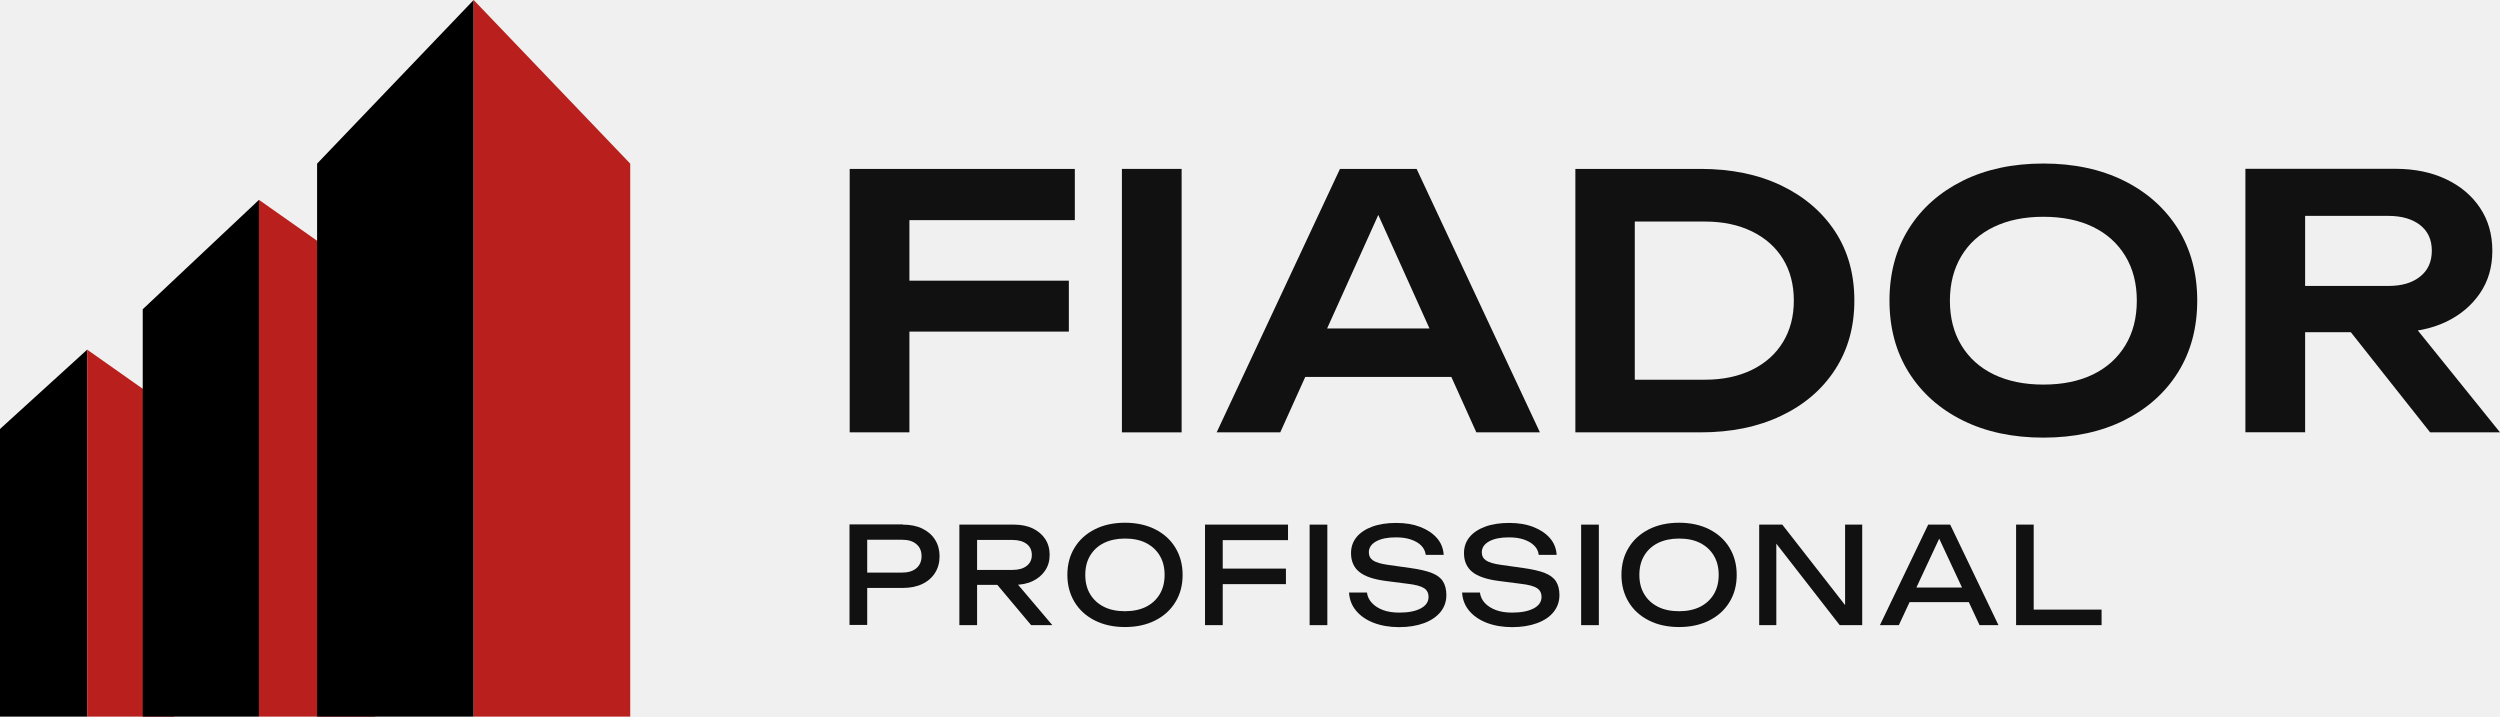
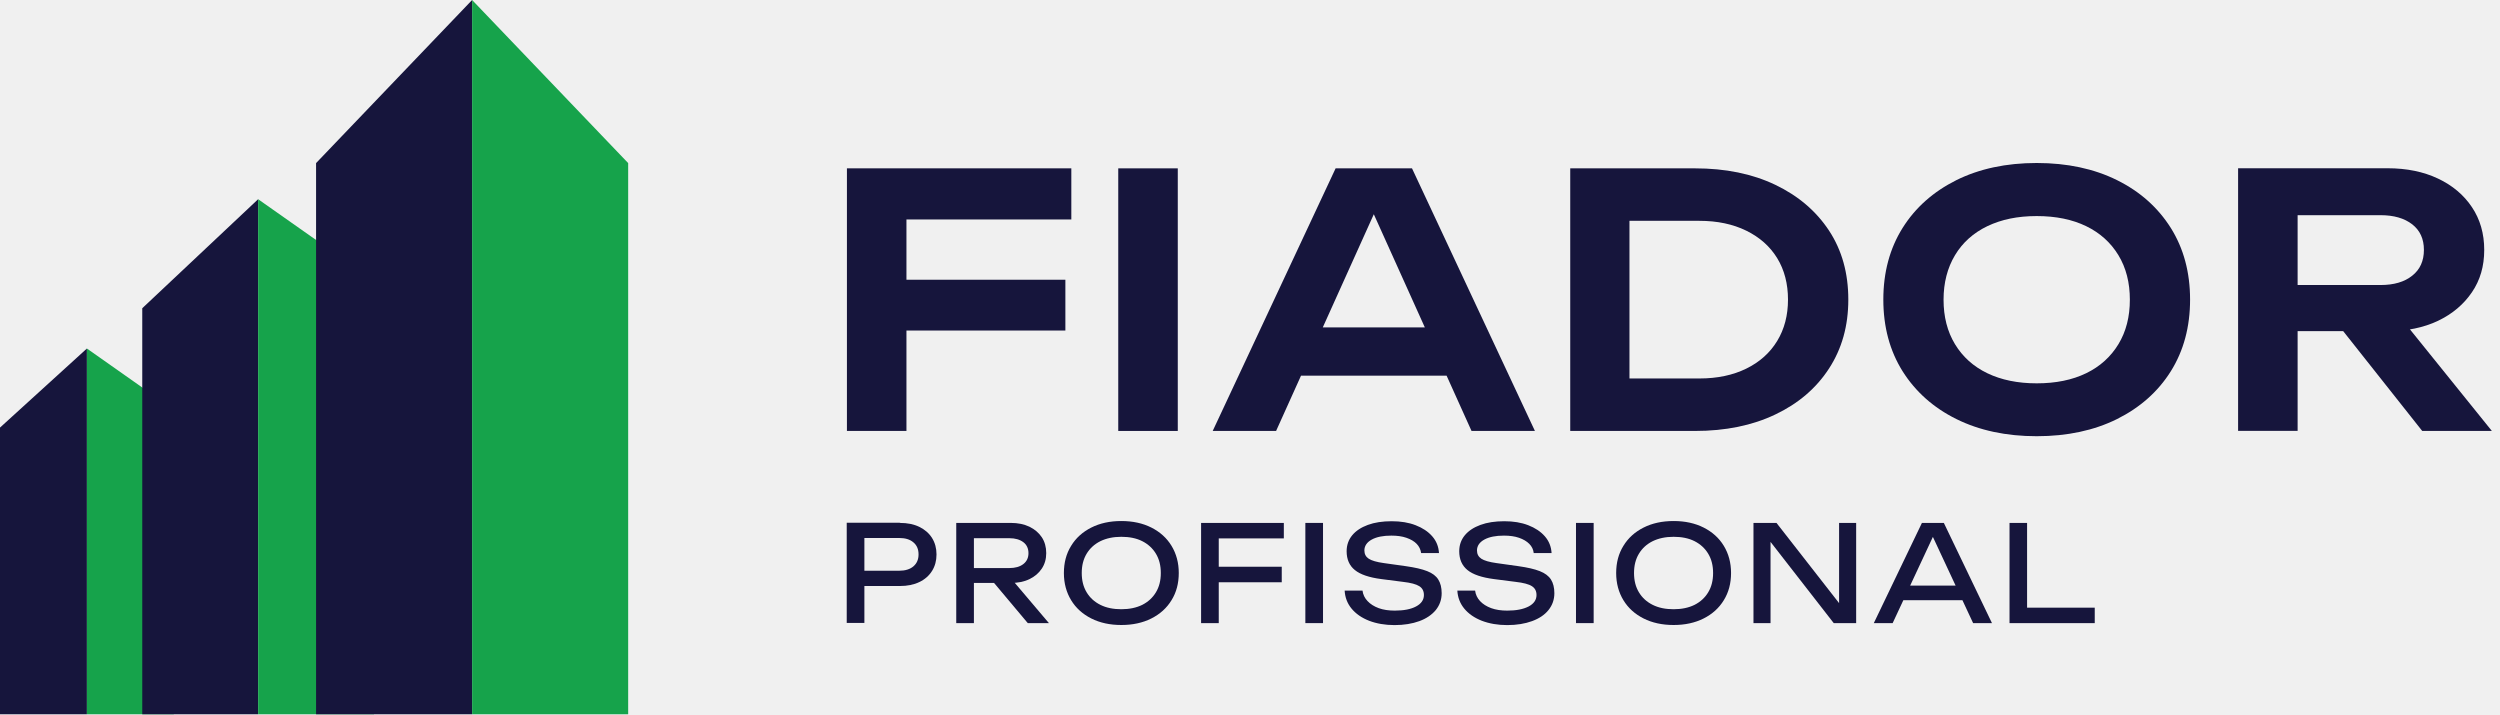
- <svg xmlns="http://www.w3.org/2000/svg" id="Camada_2" data-name="Camada 2" viewBox="0 0 251.18 72">
+ <svg xmlns="http://www.w3.org/2000/svg" width="252" height="72" viewBox="0 0 252 72" fill="none">
+   <g clip-path="url(#clip0_14_19)">
+     <path d="M8.76 35.13V72H0V43.1L8.76 35.13Z" fill="#16153C" />
+     <path d="M8.76 35.13V72H17.52V41.3L8.76 35.13Z" fill="#16A34B" />
+     <path d="M26.02 20.08V72H14.34V31.07L26.02 20.08Z" fill="#16153C" />
+     <path d="M26.02 20.08V72H37.7V28.3L26.02 20.08Z" fill="#16A34B" />
+     <path d="M47.59 0V72H31.86V16.44L47.59 0Z" fill="#16153C" />
+     <path d="M47.59 0V72H63.32V16.44L47.59 0Z" fill="#16A34B" />
+     <path d="M107.99 16.97V22.12H88.33L91.37 19.05V43.44H85.37V16.97H107.99ZM88.26 28.2H107.39V33.32H88.26V28.2Z" fill="#16153C" />
+     <path d="M112.72 16.97H118.72V43.44H112.72V16.97Z" fill="#16153C" />
+     <path d="M142.33 16.97L154.72 43.44H148.33L137.49 19.4H139.47L128.63 43.44H122.24L134.63 16.97H142.32H142.33ZM129.17 37.87V33H147.52V37.87H129.17Z" fill="#16153C" />
+     <path d="M170.85 16.97C173.93 16.97 176.63 17.52 178.95 18.63C181.27 19.74 183.07 21.28 184.37 23.25C185.67 25.23 186.31 27.54 186.31 30.2C186.31 32.86 185.66 35.15 184.37 37.14C183.08 39.13 181.27 40.68 178.95 41.78C176.63 42.89 173.93 43.44 170.85 43.44H158.28V16.97H170.85ZM164.25 41.08L161.22 38.15H171.31C173.1 38.15 174.67 37.82 176.02 37.16C177.37 36.5 178.41 35.57 179.14 34.37C179.87 33.17 180.23 31.78 180.23 30.2C180.23 28.62 179.87 27.21 179.14 26.02C178.41 24.83 177.37 23.91 176.02 23.25C174.67 22.59 173.1 22.26 171.31 22.26H161.22L164.25 19.33V41.07V41.08Z" fill="#16153C" />
+     <path d="M205.3 43.97C202.22 43.97 199.52 43.39 197.2 42.24C194.88 41.09 193.08 39.48 191.78 37.42C190.49 35.36 189.84 32.95 189.84 30.2C189.84 27.45 190.49 25.04 191.78 22.98C193.07 20.92 194.88 19.32 197.2 18.16C199.52 17.01 202.22 16.43 205.3 16.43C208.38 16.43 211.08 17.01 213.4 18.16C215.72 19.31 217.52 20.92 218.82 22.98C220.11 25.04 220.76 27.45 220.76 30.2C220.76 32.95 220.11 35.36 218.82 37.42C217.53 39.48 215.72 41.08 213.4 42.24C211.08 43.39 208.38 43.97 205.3 43.97ZM205.3 38.64C207.23 38.64 208.89 38.3 210.29 37.62C211.69 36.94 212.77 35.96 213.54 34.69C214.31 33.42 214.69 31.93 214.69 30.21C214.69 28.49 214.31 27 213.54 25.73C212.77 24.46 211.69 23.48 210.29 22.8C208.89 22.12 207.23 21.78 205.3 21.78C203.37 21.78 201.74 22.12 200.32 22.8C198.91 23.48 197.82 24.46 197.06 25.73C196.3 27 195.91 28.5 195.91 30.21C195.91 31.92 196.29 33.42 197.06 34.69C197.83 35.96 198.91 36.94 200.32 37.62C201.73 38.3 203.39 38.64 205.3 38.64Z" fill="#16153C" />
+     <path d="M229.76 28.73H239.96C241.3 28.73 242.37 28.42 243.15 27.79C243.94 27.17 244.33 26.3 244.33 25.19C244.33 24.08 243.94 23.23 243.15 22.61C242.36 22 241.3 21.69 239.96 21.69H228.88L231.6 18.62V43.43H225.6V16.96H240.67C242.6 16.96 244.29 17.31 245.75 18C247.21 18.69 248.35 19.65 249.17 20.88C249.99 22.1 250.41 23.54 250.41 25.19C250.41 26.84 250 28.24 249.17 29.46C248.34 30.68 247.21 31.64 245.75 32.34C244.29 33.03 242.6 33.38 240.67 33.38H229.76V28.72V28.73ZM234.34 31.05H241.19L251.18 43.44H244.16L234.35 31.05H234.34Z" fill="#16153C" />
+     <path d="M90.71 52.71C91.46 52.71 92.12 52.84 92.67 53.11C93.22 53.38 93.65 53.75 93.95 54.23C94.25 54.71 94.4 55.26 94.4 55.89C94.4 56.52 94.25 57.07 93.95 57.55C93.65 58.03 93.22 58.41 92.67 58.67C92.12 58.94 91.46 59.07 90.71 59.07H86.17V57.53H90.64C91.25 57.53 91.73 57.38 92.07 57.09C92.42 56.79 92.59 56.39 92.59 55.88C92.59 55.37 92.42 54.96 92.07 54.67C91.72 54.37 91.25 54.23 90.64 54.23H86.34L87.13 53.34V62.79H85.35V52.69H90.7L90.71 52.71Z" fill="#16153C" />
+     <path d="M97.63 57.26H101.74C102.33 57.26 102.8 57.13 103.15 56.86C103.5 56.59 103.67 56.22 103.67 55.76C103.67 55.3 103.5 54.91 103.15 54.65C102.8 54.39 102.34 54.25 101.74 54.25H97.38L98.17 53.25V62.81H96.39V52.71H101.9C102.61 52.71 103.23 52.84 103.76 53.09C104.29 53.35 104.71 53.7 105.01 54.15C105.31 54.6 105.46 55.14 105.46 55.75C105.46 56.36 105.31 56.87 105.01 57.32C104.71 57.77 104.29 58.13 103.76 58.38C103.23 58.64 102.6 58.76 101.9 58.76H97.63V57.25V57.26ZM99.63 58.08H101.72L105.73 62.81H103.6L99.63 58.08Z" fill="#16153C" />
+     <path d="M113.03 63C111.88 63 110.87 62.78 110 62.34C109.13 61.9 108.45 61.29 107.97 60.5C107.49 59.71 107.24 58.8 107.24 57.76C107.24 56.72 107.48 55.81 107.97 55.02C108.45 54.23 109.13 53.62 110 53.18C110.87 52.74 111.88 52.52 113.03 52.52C114.18 52.52 115.19 52.74 116.06 53.18C116.93 53.62 117.61 54.23 118.09 55.02C118.57 55.81 118.82 56.72 118.82 57.76C118.82 58.8 118.58 59.71 118.09 60.5C117.61 61.29 116.93 61.9 116.06 62.34C115.19 62.78 114.18 63 113.03 63ZM113.03 61.41C113.85 61.41 114.55 61.26 115.14 60.97C115.73 60.67 116.19 60.25 116.52 59.7C116.85 59.15 117.01 58.51 117.01 57.76C117.01 57.01 116.85 56.37 116.52 55.82C116.19 55.27 115.73 54.85 115.14 54.55C114.55 54.25 113.84 54.11 113.03 54.11C112.22 54.11 111.52 54.26 110.92 54.55C110.32 54.85 109.86 55.27 109.53 55.82C109.2 56.37 109.04 57.01 109.04 57.76C109.04 58.51 109.2 59.15 109.53 59.7C109.86 60.25 110.32 60.67 110.92 60.97C111.52 61.27 112.22 61.41 113.03 61.41Z" fill="#16153C" />
+     <path d="M129.41 52.71V54.27H121.88L122.85 53.26V62.81H121.07V52.71H129.41ZM121.94 57.13H129.2V58.69H121.94V57.13Z" fill="#16153C" />
+     <path d="M131.58 52.71H133.36V62.81H131.58V52.71Z" fill="#16153C" />
+     <path d="M135.54 59.53H137.34C137.39 59.93 137.56 60.29 137.85 60.59C138.13 60.89 138.51 61.13 138.97 61.3C139.43 61.47 139.98 61.55 140.59 61.55C141.5 61.55 142.22 61.41 142.74 61.13C143.27 60.85 143.53 60.46 143.53 59.98C143.53 59.58 143.38 59.29 143.07 59.09C142.76 58.89 142.21 58.74 141.41 58.65L139.23 58.37C138.01 58.21 137.12 57.91 136.57 57.46C136.02 57.02 135.74 56.38 135.74 55.57C135.74 54.95 135.93 54.41 136.3 53.96C136.67 53.51 137.2 53.16 137.88 52.91C138.56 52.66 139.36 52.54 140.28 52.54C141.2 52.54 141.99 52.67 142.69 52.94C143.39 53.21 143.95 53.58 144.37 54.06C144.79 54.54 145.01 55.1 145.05 55.75H143.25C143.2 55.39 143.05 55.08 142.8 54.82C142.55 54.56 142.2 54.36 141.77 54.21C141.34 54.06 140.83 53.99 140.25 53.99C139.42 53.99 138.76 54.12 138.27 54.39C137.78 54.66 137.53 55.03 137.53 55.49C137.53 55.85 137.68 56.13 137.97 56.32C138.26 56.51 138.77 56.66 139.5 56.76L141.71 57.07C142.62 57.2 143.33 57.36 143.86 57.57C144.39 57.78 144.76 58.06 144.98 58.42C145.2 58.77 145.32 59.23 145.32 59.79C145.32 60.44 145.12 61 144.73 61.49C144.33 61.97 143.78 62.35 143.07 62.61C142.36 62.87 141.52 63.01 140.57 63.01C139.62 63.01 138.75 62.86 138 62.57C137.26 62.28 136.67 61.87 136.24 61.35C135.81 60.83 135.58 60.22 135.54 59.53Z" fill="#16153C" />
+     <path d="M146.89 59.53H148.69C148.74 59.93 148.91 60.29 149.19 60.59C149.47 60.89 149.85 61.13 150.31 61.3C150.77 61.47 151.32 61.55 151.93 61.55C152.84 61.55 153.55 61.41 154.09 61.13C154.62 60.85 154.88 60.46 154.88 59.98C154.88 59.58 154.73 59.29 154.42 59.09C154.12 58.89 153.56 58.74 152.76 58.65L150.58 58.37C149.36 58.21 148.47 57.91 147.92 57.46C147.37 57.01 147.09 56.38 147.09 55.57C147.09 54.95 147.28 54.41 147.65 53.96C148.02 53.51 148.55 53.16 149.23 52.91C149.91 52.66 150.71 52.54 151.63 52.54C152.55 52.54 153.34 52.67 154.04 52.94C154.74 53.21 155.3 53.58 155.72 54.06C156.14 54.54 156.36 55.1 156.4 55.75H154.6C154.56 55.39 154.41 55.08 154.15 54.82C153.89 54.56 153.55 54.36 153.12 54.21C152.69 54.06 152.18 53.99 151.6 53.99C150.77 53.99 150.11 54.12 149.62 54.39C149.13 54.66 148.88 55.03 148.88 55.49C148.88 55.85 149.03 56.13 149.32 56.32C149.61 56.51 150.12 56.66 150.85 56.76L153.06 57.07C153.97 57.2 154.68 57.36 155.21 57.57C155.74 57.78 156.11 58.06 156.34 58.42C156.56 58.77 156.68 59.23 156.68 59.79C156.68 60.44 156.48 61 156.09 61.49C155.7 61.98 155.14 62.35 154.43 62.61C153.72 62.87 152.88 63.01 151.93 63.01C150.98 63.01 150.11 62.86 149.36 62.57C148.62 62.28 148.03 61.87 147.6 61.35C147.17 60.83 146.94 60.22 146.9 59.53H146.89Z" fill="#16153C" />
+     <path d="M158.86 52.71H160.64V62.81H158.86V52.71Z" fill="#16153C" />
+     <path d="M168.7 63C167.55 63 166.54 62.78 165.67 62.34C164.8 61.9 164.12 61.29 163.64 60.5C163.16 59.71 162.91 58.8 162.91 57.76C162.91 56.72 163.15 55.81 163.64 55.02C164.12 54.23 164.8 53.62 165.67 53.18C166.54 52.74 167.55 52.52 168.7 52.52C169.85 52.52 170.86 52.74 171.73 53.18C172.6 53.62 173.28 54.23 173.76 55.02C174.24 55.81 174.49 56.72 174.49 57.76C174.49 58.8 174.25 59.71 173.76 60.5C173.28 61.29 172.6 61.9 171.73 62.34C170.86 62.78 169.85 63 168.7 63ZM168.7 61.41C169.52 61.41 170.22 61.26 170.81 60.97C171.4 60.67 171.86 60.25 172.19 59.7C172.52 59.15 172.68 58.51 172.68 57.76C172.68 57.01 172.52 56.37 172.19 55.82C171.86 55.27 171.4 54.85 170.81 54.55C170.22 54.25 169.51 54.11 168.7 54.11C167.89 54.11 167.19 54.26 166.59 54.55C165.99 54.85 165.53 55.27 165.2 55.82C164.87 56.37 164.71 57.01 164.71 57.76C164.71 58.51 164.87 59.15 165.2 59.7C165.53 60.25 165.99 60.67 166.59 60.97C167.19 61.27 167.89 61.41 168.7 61.41Z" fill="#16153C" />
+     <path d="M186.11 61.73L185.38 61.81V52.71H187.1V62.81H184.84L177.76 53.71L178.47 53.63V62.81H176.75V52.71H179.07L186.11 61.73Z" fill="#16153C" />
+     <path d="M195.94 52.71L200.79 62.81H198.89L194.49 53.38H195.18L190.78 62.81H188.88L193.73 52.71H195.95H195.94ZM191.25 60.5V59.03H198.31V60.5H191.25Z" fill="#16153C" />
+     <path d="M204.33 52.71V62.02L203.54 61.25H211.15V62.81H202.56V52.71H204.34H204.33Z" fill="#16153C" />
+   </g>
  <defs>
-     <style>
-       .cls-1 {
-         fill: #111;
-       }
- 
-       .cls-2 {
-         fill: #b91f1d;
-       }
-     </style>
+     <clipPath id="clip0_14_19">
+       <rect width="251.18" height="72" fill="white" />
+     </clipPath>
  </defs>
-   <g id="OBJECTS">
-     <g>
-       <polygon points="8.76 35.13 8.76 72 0 72 0 43.1 8.76 35.13" />
-       <polygon class="cls-2" points="8.76 35.13 8.76 72 17.52 72 17.52 41.3 8.76 35.13" />
-       <polygon points="26.02 20.08 26.02 72 14.34 72 14.34 31.07 26.02 20.08" />
-       <polygon class="cls-2" points="26.02 20.08 26.02 72 37.7 72 37.7 28.3 26.02 20.08" />
-       <polygon points="47.59 0 47.59 72 31.86 72 31.86 16.44 47.59 0" />
-       <polygon class="cls-2" points="47.59 0 47.59 72 63.32 72 63.32 16.44 47.59 0" />
-     </g>
-     <g>
-       <g>
-         <path class="cls-1" d="M107.99,16.97v5.15h-19.66l3.04-3.07v24.39h-6v-26.47h22.62ZM88.26,28.2h19.13v5.12h-19.13v-5.12Z" />
-         <path class="cls-1" d="M112.72,16.97h6v26.47h-6v-26.47Z" />
-         <path class="cls-1" d="M142.33,16.97l12.39,26.47h-6.39l-10.84-24.04h1.98l-10.84,24.04h-6.39l12.39-26.47h7.69ZM129.17,37.87v-4.87h18.35v4.87h-18.35Z" />
-         <path class="cls-1" d="M170.85,16.97c3.08,0,5.78.55,8.1,1.66,2.32,1.11,4.12,2.65,5.42,4.62,1.3,1.98,1.94,4.29,1.94,6.95s-.65,4.95-1.94,6.94c-1.29,1.99-3.1,3.54-5.42,4.64-2.32,1.11-5.02,1.66-8.1,1.66h-12.57v-26.47h12.57ZM164.25,41.08l-3.03-2.93h10.09c1.79,0,3.36-.33,4.71-.99s2.39-1.59,3.12-2.79,1.09-2.59,1.09-4.17-.36-2.99-1.09-4.18-1.77-2.11-3.12-2.77c-1.35-.66-2.92-.99-4.71-.99h-10.09l3.03-2.93v21.74Z" />
-         <path class="cls-1" d="M205.3,43.97c-3.08,0-5.78-.58-8.1-1.73-2.32-1.15-4.12-2.76-5.42-4.82-1.29-2.06-1.94-4.47-1.94-7.22s.65-5.16,1.94-7.22c1.29-2.06,3.1-3.66,5.42-4.82,2.32-1.15,5.02-1.73,8.1-1.73s5.78.58,8.1,1.73c2.32,1.15,4.12,2.76,5.42,4.82,1.29,2.06,1.94,4.47,1.94,7.22s-.65,5.16-1.94,7.22c-1.29,2.06-3.1,3.66-5.42,4.82-2.32,1.15-5.02,1.73-8.1,1.73ZM205.3,38.64c1.93,0,3.59-.34,4.99-1.02,1.4-.68,2.48-1.66,3.25-2.93s1.15-2.76,1.15-4.48-.38-3.21-1.15-4.48-1.85-2.25-3.25-2.93c-1.4-.68-3.06-1.02-4.99-1.02s-3.56.34-4.98,1.02c-1.41.68-2.5,1.66-3.26,2.93s-1.15,2.77-1.15,4.48.38,3.21,1.15,4.48,1.85,2.25,3.26,2.93c1.41.68,3.07,1.02,4.98,1.02Z" />
-         <path class="cls-1" d="M229.76,28.73h10.2c1.34,0,2.41-.31,3.19-.94.79-.62,1.18-1.49,1.18-2.6s-.39-1.96-1.18-2.58c-.79-.61-1.85-.92-3.19-.92h-11.08l2.72-3.07v24.81h-6v-26.47h15.07c1.93,0,3.62.35,5.08,1.04,1.46.69,2.6,1.65,3.42,2.88.82,1.22,1.24,2.66,1.24,4.31s-.41,3.05-1.24,4.27-1.96,2.18-3.42,2.88c-1.46.69-3.15,1.04-5.08,1.04h-10.91v-4.66ZM234.34,31.05h6.85l9.99,12.39h-7.02l-9.81-12.39Z" />
-       </g>
-       <g>
-         <path class="cls-1" d="M90.71,52.71c.75,0,1.41.13,1.96.4.55.27.98.64,1.28,1.12.3.48.45,1.03.45,1.66s-.15,1.18-.45,1.66c-.3.48-.73.86-1.28,1.12-.55.27-1.21.4-1.96.4h-4.54v-1.54h4.47c.61,0,1.09-.15,1.43-.44.35-.3.52-.7.52-1.21s-.17-.92-.52-1.21c-.35-.3-.82-.44-1.43-.44h-4.3l.79-.89v9.45h-1.78v-10.1h5.35Z" />
-         <path class="cls-1" d="M97.63,57.26h4.11c.59,0,1.06-.13,1.41-.4.35-.27.52-.64.52-1.1s-.17-.85-.52-1.11c-.35-.26-.81-.4-1.41-.4h-4.36l.79-1v9.56h-1.78v-10.1h5.51c.71,0,1.33.13,1.86.38.53.26.95.61,1.25,1.06.3.45.45.99.45,1.6s-.15,1.12-.45,1.57c-.3.45-.72.81-1.25,1.06-.53.26-1.16.38-1.86.38h-4.27v-1.51ZM99.63,58.08h2.09l4.01,4.73h-2.13l-3.97-4.73Z" />
-         <path class="cls-1" d="M113.03,63c-1.15,0-2.16-.22-3.03-.66s-1.55-1.05-2.03-1.84c-.48-.79-.73-1.7-.73-2.74s.24-1.95.73-2.74c.48-.79,1.16-1.4,2.03-1.84.87-.44,1.88-.66,3.03-.66s2.16.22,3.03.66c.87.44,1.55,1.05,2.03,1.84.48.79.73,1.7.73,2.74s-.24,1.95-.73,2.74c-.48.79-1.16,1.4-2.03,1.84-.87.44-1.88.66-3.03.66ZM113.03,61.41c.82,0,1.52-.15,2.11-.44.59-.3,1.05-.72,1.38-1.27.33-.55.49-1.19.49-1.94s-.16-1.39-.49-1.94c-.33-.55-.79-.97-1.38-1.27-.59-.3-1.3-.44-2.11-.44s-1.51.15-2.11.44c-.6.3-1.06.72-1.39,1.27-.33.55-.49,1.19-.49,1.94s.16,1.39.49,1.94c.33.55.79.97,1.39,1.27.6.3,1.3.44,2.11.44Z" />
-         <path class="cls-1" d="M129.41,52.71v1.56h-7.53l.97-1.01v9.55h-1.78v-10.1h8.34ZM121.94,57.13h7.26v1.56h-7.26v-1.56Z" />
-         <path class="cls-1" d="M131.58,52.71h1.78v10.1h-1.78v-10.1Z" />
-         <path class="cls-1" d="M135.54,59.53h1.8c.05.4.22.76.51,1.06.28.3.66.54,1.12.71s1.01.25,1.62.25c.91,0,1.63-.14,2.15-.42.53-.28.79-.67.79-1.15,0-.4-.15-.69-.46-.89-.31-.2-.86-.35-1.66-.44l-2.18-.28c-1.22-.16-2.11-.46-2.66-.91-.55-.44-.83-1.08-.83-1.89,0-.62.19-1.16.56-1.61.37-.45.9-.8,1.58-1.05.68-.25,1.48-.37,2.4-.37s1.71.13,2.41.4,1.26.64,1.68,1.12c.42.48.64,1.04.68,1.69h-1.8c-.05-.36-.2-.67-.45-.93s-.6-.46-1.03-.61c-.43-.15-.94-.22-1.52-.22-.83,0-1.49.13-1.98.4-.49.27-.74.64-.74,1.1,0,.36.15.64.44.83.29.19.8.34,1.53.44l2.21.31c.91.13,1.62.29,2.15.5.53.21.9.49,1.12.85.22.35.34.81.34,1.37,0,.65-.2,1.21-.59,1.7-.4.48-.95.86-1.66,1.12-.71.26-1.55.4-2.5.4s-1.82-.15-2.57-.44c-.74-.29-1.33-.7-1.76-1.22-.43-.52-.66-1.13-.7-1.82Z" />
-         <path class="cls-1" d="M146.89,59.53h1.8c.05.4.22.76.5,1.06.28.3.66.54,1.12.71s1.01.25,1.62.25c.91,0,1.62-.14,2.16-.42.53-.28.79-.67.79-1.15,0-.4-.15-.69-.46-.89-.3-.2-.86-.35-1.66-.44l-2.18-.28c-1.22-.16-2.11-.46-2.66-.91s-.83-1.08-.83-1.89c0-.62.19-1.16.56-1.61.37-.45.9-.8,1.58-1.05.68-.25,1.48-.37,2.4-.37s1.71.13,2.41.4,1.26.64,1.68,1.12c.42.48.64,1.04.68,1.69h-1.8c-.04-.36-.19-.67-.45-.93-.26-.26-.6-.46-1.03-.61-.43-.15-.94-.22-1.52-.22-.83,0-1.49.13-1.98.4-.49.27-.74.64-.74,1.1,0,.36.15.64.44.83.29.19.8.34,1.53.44l2.21.31c.91.13,1.62.29,2.15.5.53.21.9.49,1.13.85.22.35.34.81.34,1.37,0,.65-.2,1.21-.59,1.7s-.95.86-1.66,1.12c-.71.26-1.55.4-2.5.4s-1.82-.15-2.57-.44c-.74-.29-1.33-.7-1.76-1.22-.43-.52-.66-1.13-.7-1.82Z" />
-         <path class="cls-1" d="M158.86,52.71h1.78v10.1h-1.78v-10.1Z" />
-         <path class="cls-1" d="M168.7,63c-1.15,0-2.16-.22-3.03-.66-.87-.44-1.55-1.05-2.03-1.84-.48-.79-.73-1.7-.73-2.74s.24-1.95.73-2.74c.48-.79,1.16-1.4,2.03-1.84.87-.44,1.88-.66,3.03-.66s2.16.22,3.03.66c.87.44,1.55,1.05,2.03,1.84.48.79.73,1.7.73,2.74s-.24,1.95-.73,2.74c-.48.79-1.16,1.4-2.03,1.84-.87.44-1.88.66-3.03.66ZM168.7,61.41c.82,0,1.52-.15,2.11-.44.59-.3,1.05-.72,1.38-1.27.33-.55.49-1.19.49-1.94s-.16-1.39-.49-1.94c-.33-.55-.79-.97-1.38-1.27-.59-.3-1.3-.44-2.11-.44s-1.51.15-2.11.44c-.6.3-1.06.72-1.39,1.27-.33.55-.49,1.19-.49,1.94s.16,1.39.49,1.94c.33.55.79.97,1.39,1.27.6.3,1.3.44,2.11.44Z" />
-         <path class="cls-1" d="M186.11,61.73l-.73.08v-9.1h1.72v10.1h-2.26l-7.08-9.1.71-.08v9.18h-1.72v-10.1h2.32l7.04,9.02Z" />
-         <path class="cls-1" d="M195.94,52.71l4.85,10.1h-1.9l-4.4-9.43h.69l-4.4,9.43h-1.9l4.85-10.1h2.22ZM191.25,60.5v-1.47h7.06v1.47h-7.06Z" />
-         <path class="cls-1" d="M204.33,52.71v9.31l-.79-.77h7.61v1.56h-8.59v-10.1h1.78Z" />
-       </g>
-     </g>
-   </g>
</svg>
